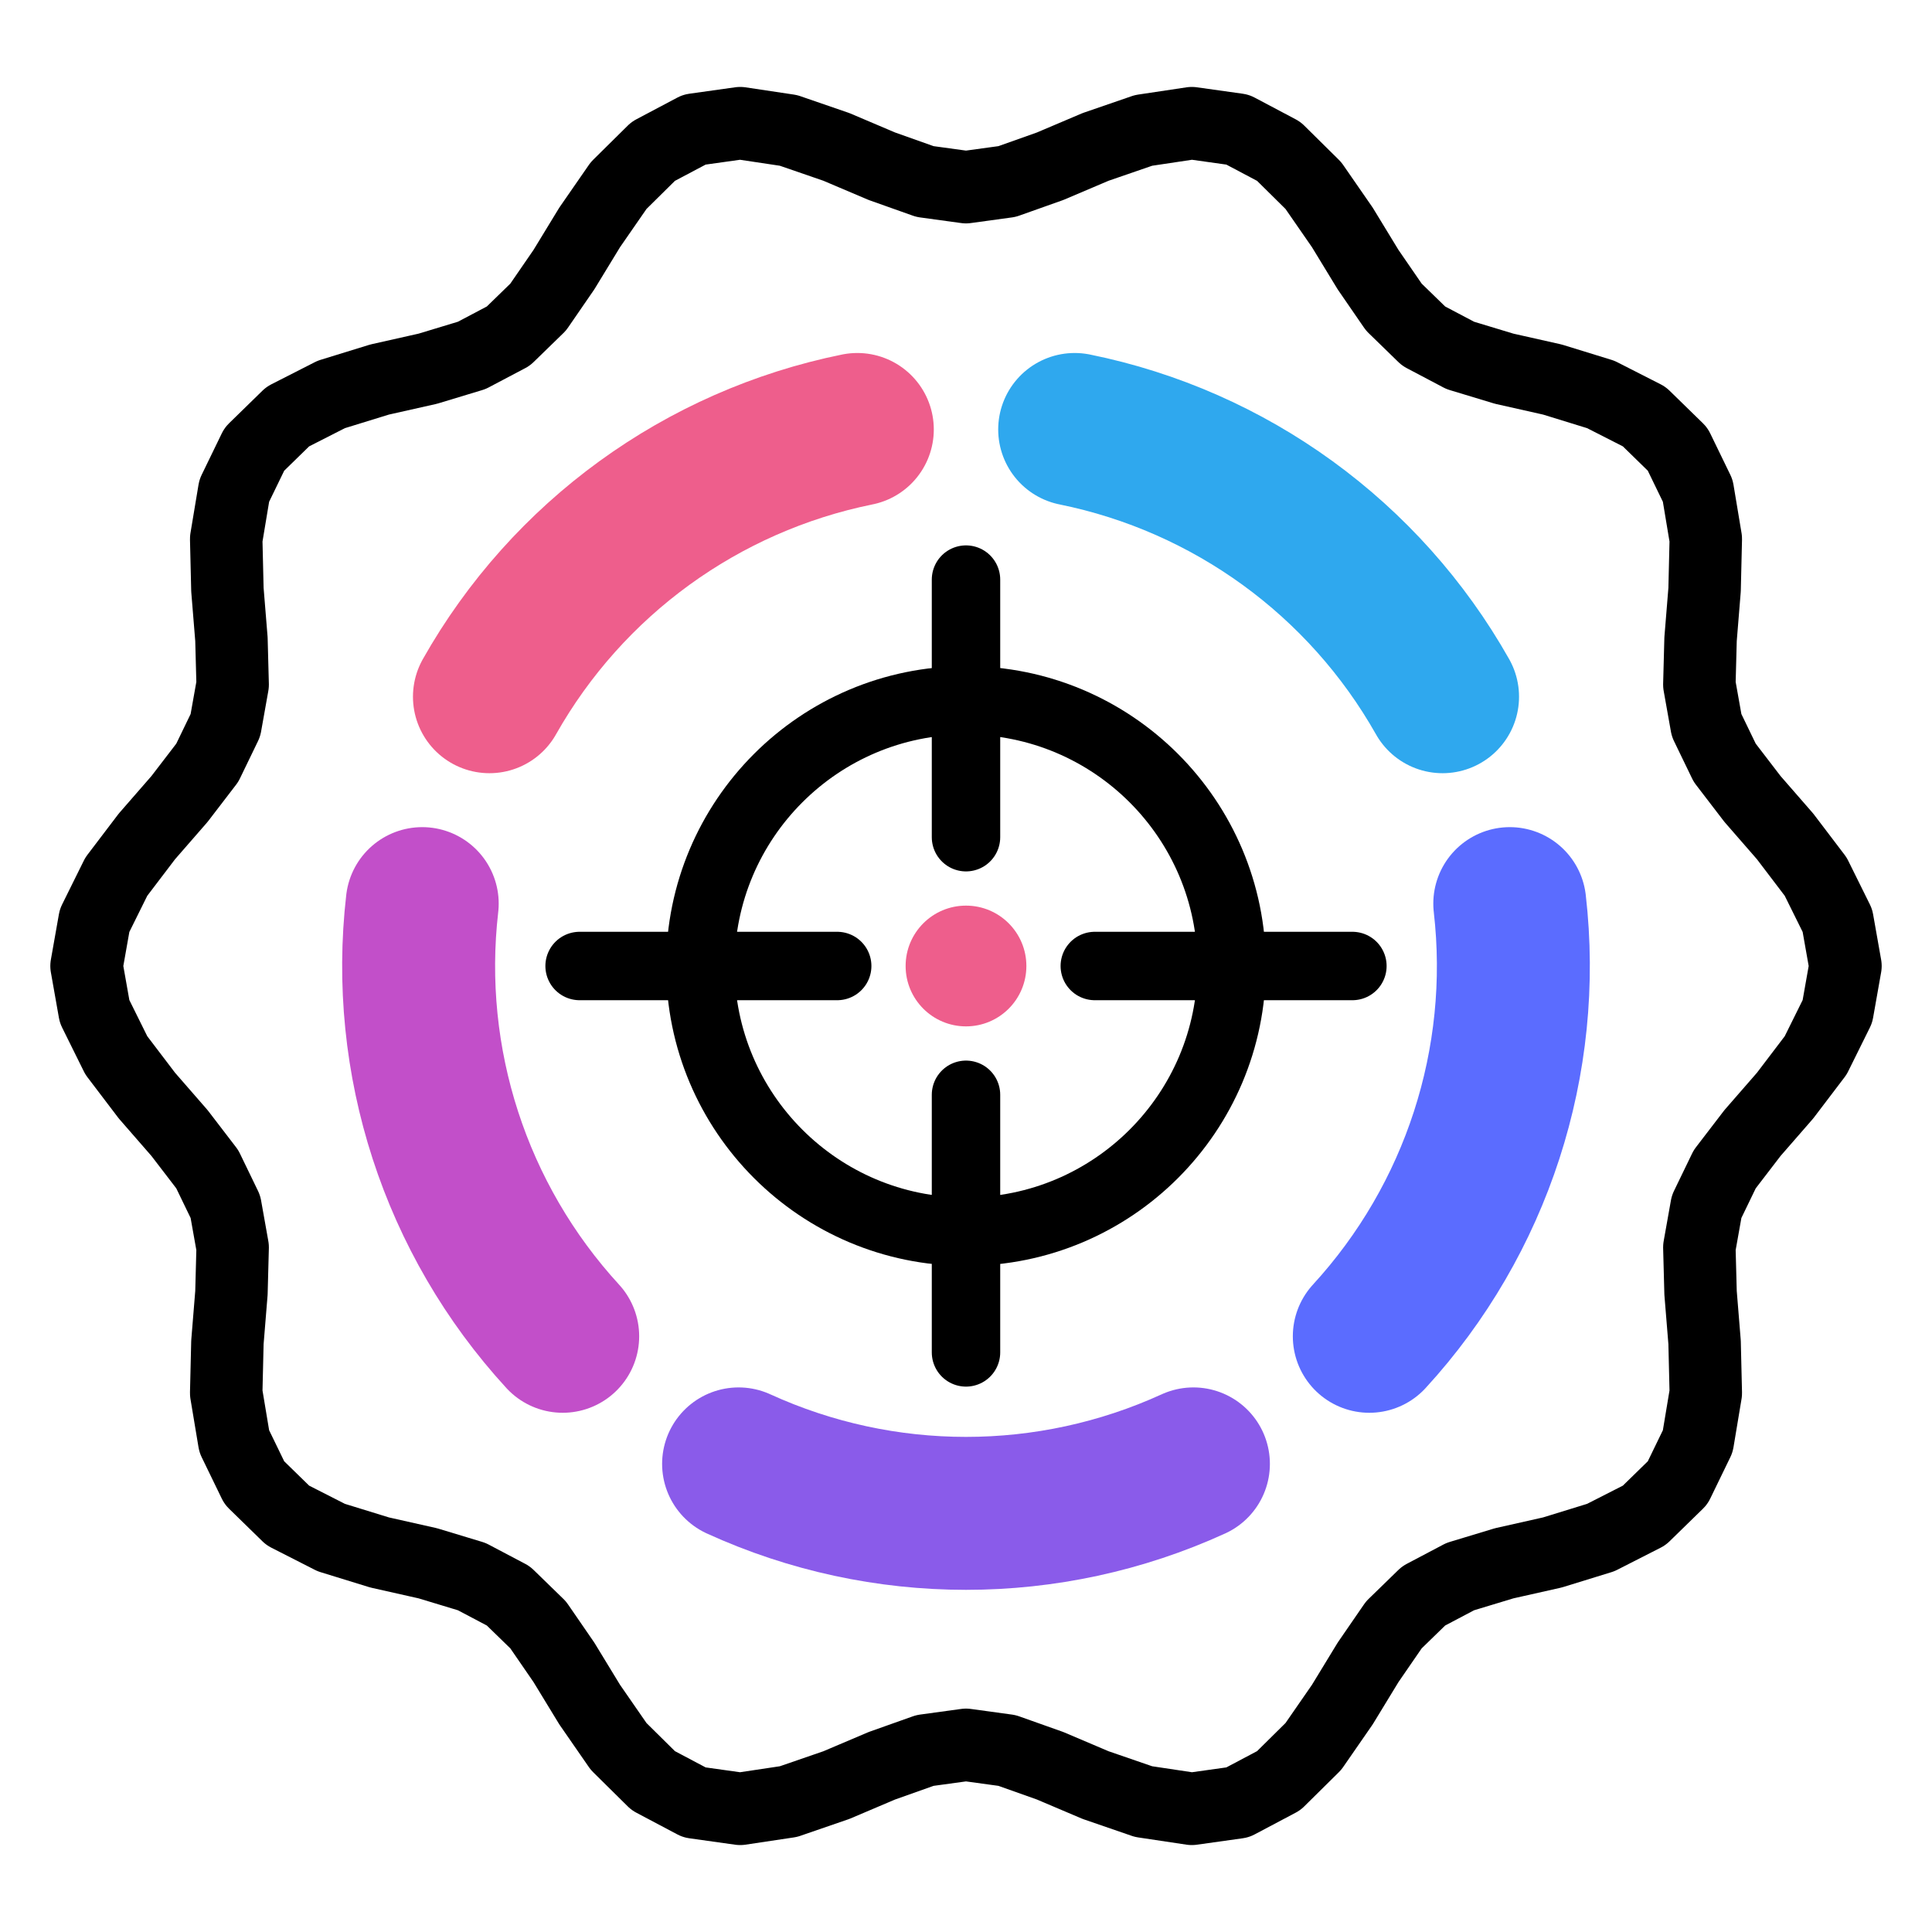
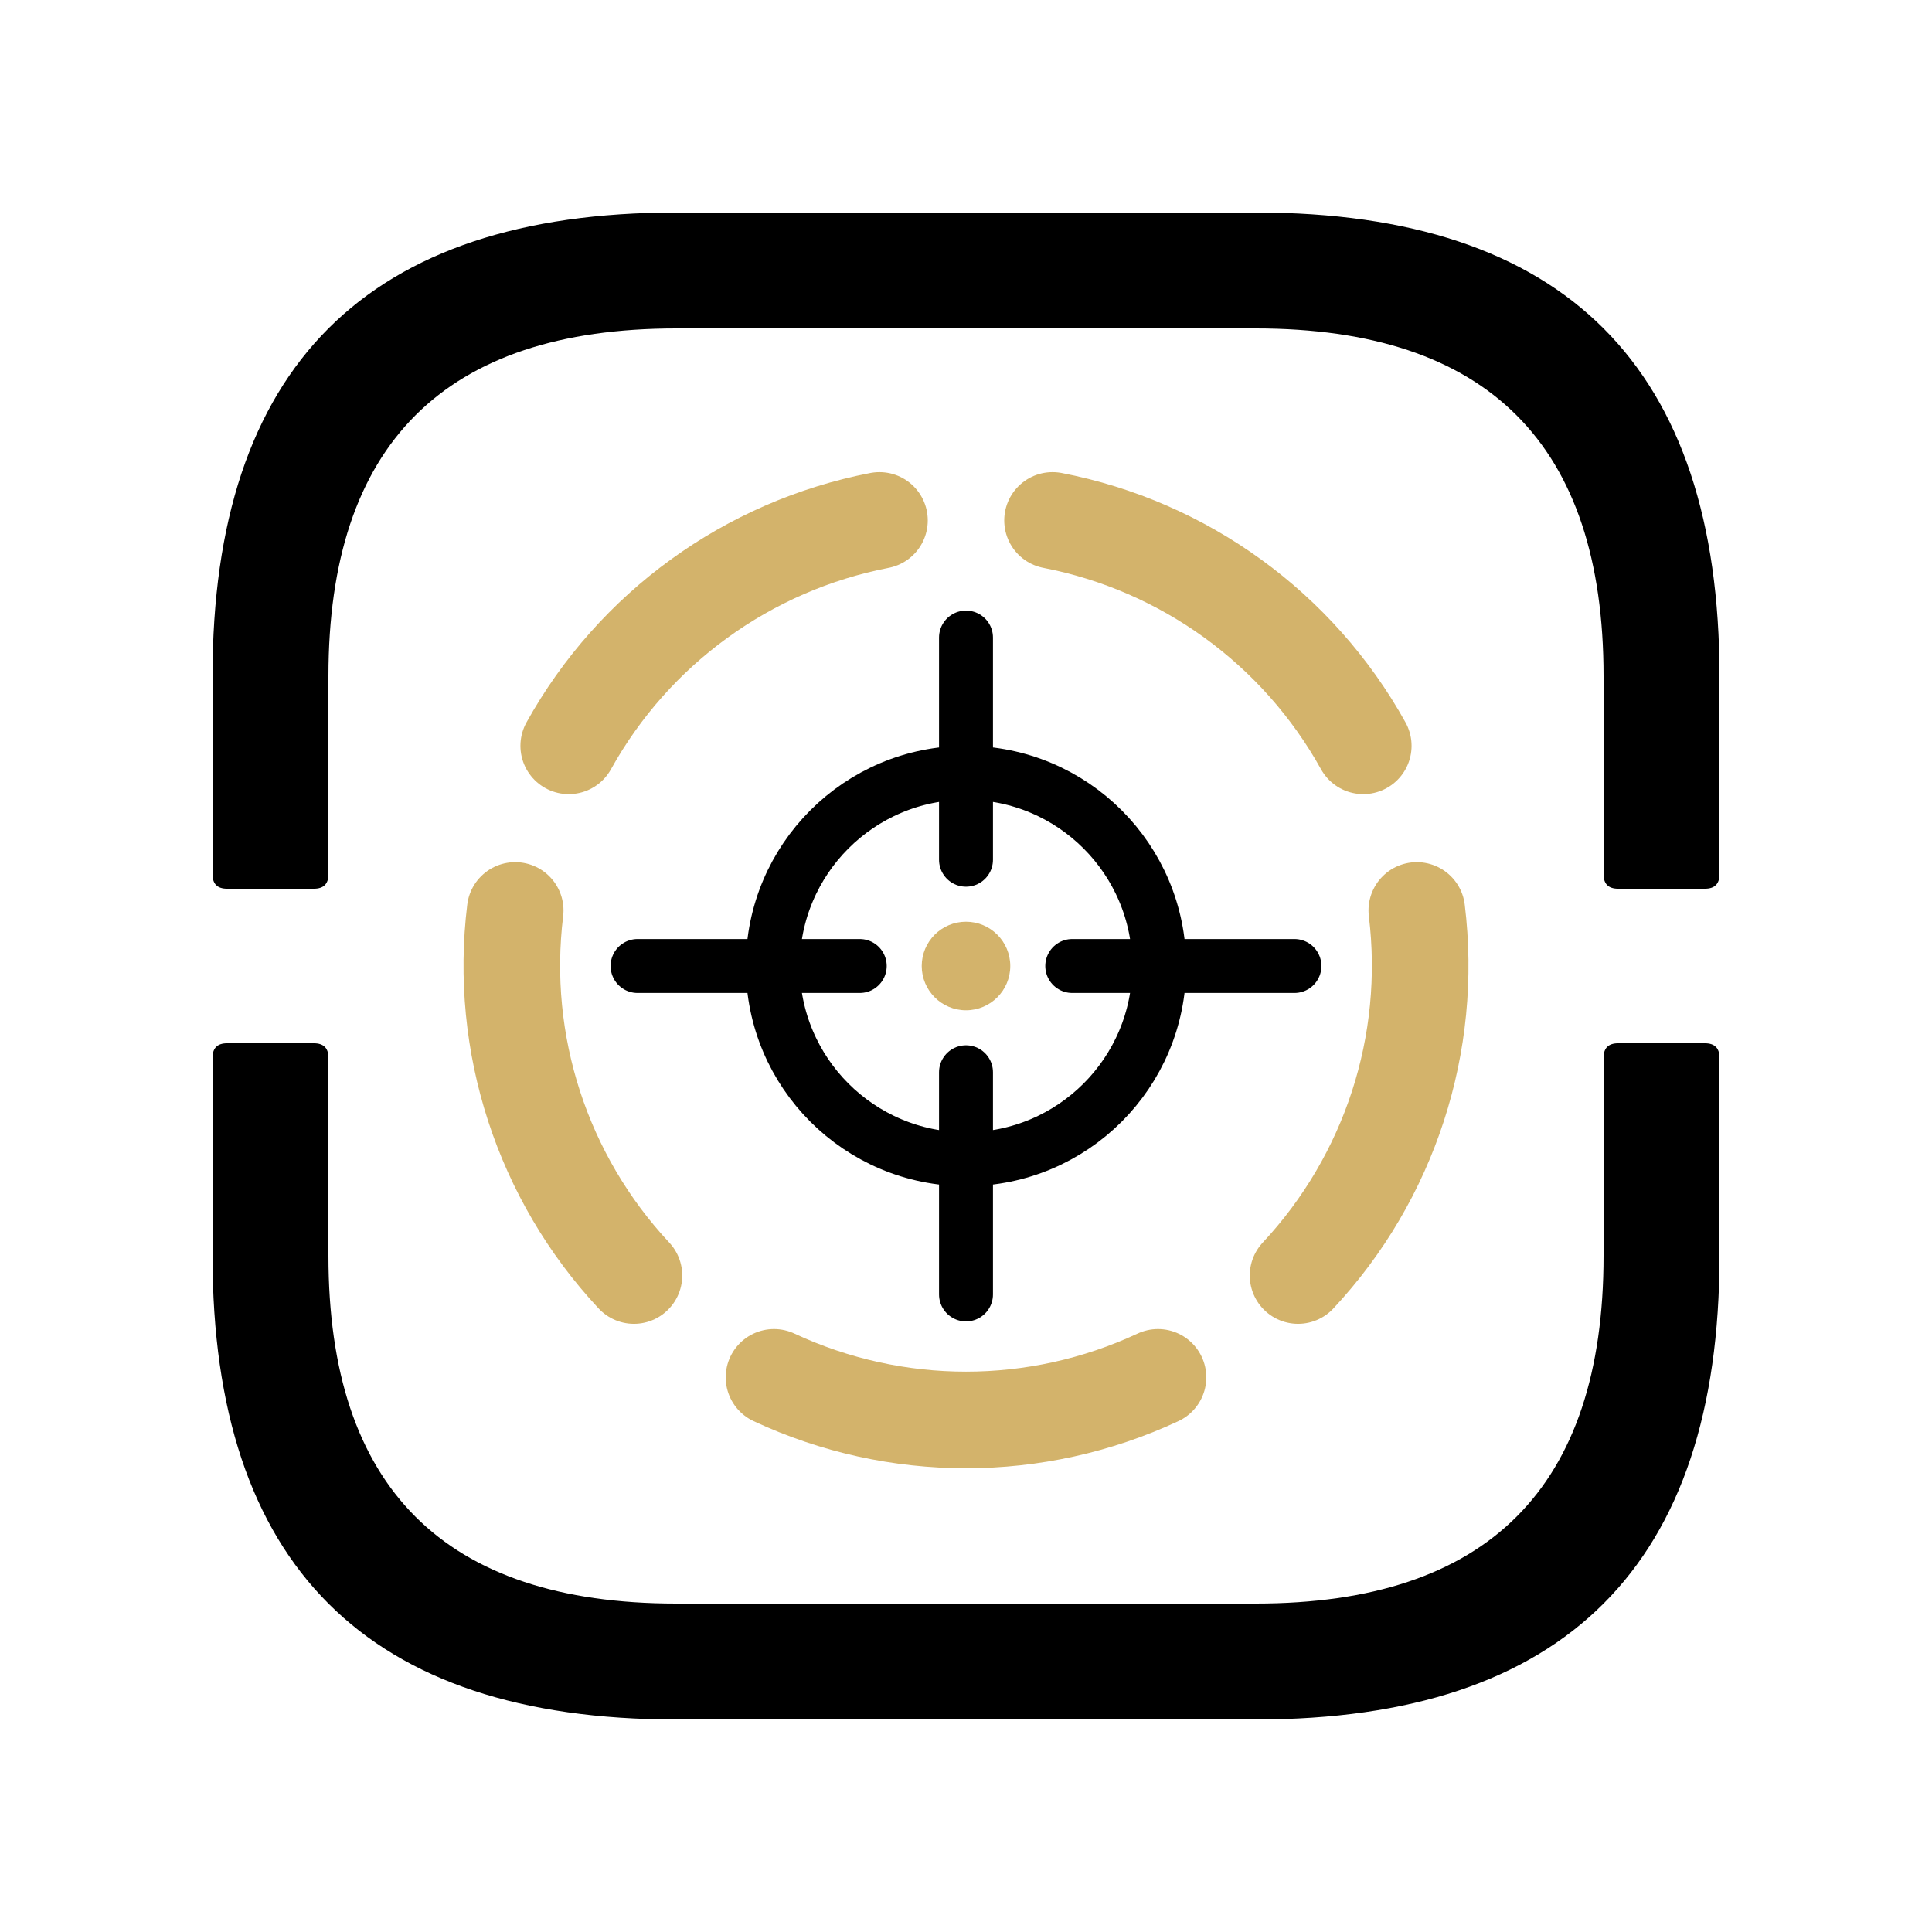
<svg xmlns="http://www.w3.org/2000/svg" viewBox="0 0 48 48" fill="none" role="img" aria-label="Gun License NYC">
-   <path class="edge" d="M45.85 24.00 L45.65 25.13 L45.11 26.22 L44.35 27.22 L43.54 28.15 L42.85 29.05 L42.40 29.98 L42.22 30.99 L42.25 32.12 L42.35 33.35 L42.38 34.61 L42.18 35.81 L41.68 36.84 L40.85 37.65 L39.77 38.20 L38.57 38.57 L37.37 38.84 L36.28 39.17 L35.37 39.65 L34.63 40.37 L33.99 41.30 L33.35 42.35 L32.63 43.39 L31.77 44.24 L30.75 44.78 L29.61 44.94 L28.41 44.76 L27.22 44.35 L26.09 43.87 L25.02 43.49 L24.00 43.35 L22.98 43.49 L21.91 43.87 L20.78 44.35 L19.59 44.76 L18.39 44.94 L17.25 44.78 L16.23 44.24 L15.37 43.39 L14.65 42.35 L14.01 41.30 L13.37 40.37 L12.63 39.65 L11.72 39.17 L10.63 38.84 L9.43 38.57 L8.23 38.20 L7.15 37.65 L6.32 36.84 L5.82 35.81 L5.62 34.61 L5.65 33.35 L5.75 32.12 L5.78 30.99 L5.60 29.98 L5.15 29.05 L4.46 28.15 L3.65 27.22 L2.89 26.22 L2.35 25.13 L2.15 24.00 L2.35 22.87 L2.89 21.78 L3.65 20.78 L4.46 19.85 L5.15 18.95 L5.60 18.02 L5.78 17.01 L5.75 15.88 L5.65 14.65 L5.62 13.39 L5.82 12.19 L6.32 11.16 L7.15 10.35 L8.23 9.80 L9.43 9.43 L10.63 9.16 L11.72 8.83 L12.63 8.35 L13.37 7.63 L14.01 6.70 L14.65 5.65 L15.37 4.61 L16.23 3.76 L17.25 3.22 L18.39 3.06 L19.59 3.24 L20.78 3.65 L21.91 4.13 L22.98 4.51 L24.00 4.65 L25.02 4.51 L26.09 4.13 L27.22 3.65 L28.41 3.24 L29.61 3.06 L30.75 3.22 L31.77 3.76 L32.63 4.61 L33.35 5.65 L33.99 6.70 L34.63 7.63 L35.37 8.35 L36.28 8.83 L37.37 9.16 L38.57 9.43 L39.77 9.80 L40.85 10.35 L41.68 11.16 L42.18 12.19 L42.38 13.39 L42.35 14.65 L42.25 15.88 L42.22 17.01 L42.40 18.02 L42.85 18.95 L43.54 19.85 L44.35 20.78 L45.11 21.78 L45.65 22.87 Z" stroke="currentColor" stroke-width="1.8" stroke-linejoin="round" />
-   <path class="arc arc1" d="M26.70 10.67 A13.6 13.6 0 0 1 35.84 17.31" fill="none" stroke="#2FA8EE" stroke-width="3.8" stroke-linecap="round" />
-   <path class="arc arc2" d="M37.51 22.45 A13.6 13.6 0 0 1 34.02 33.20" fill="none" stroke="#5B6CFF" stroke-width="3.8" stroke-linecap="round" />
-   <path class="arc arc3" d="M29.65 36.37 A13.6 13.6 0 0 1 18.35 36.37" fill="none" stroke="#8A5BEA" stroke-width="3.8" stroke-linecap="round" />
-   <path class="arc arc4" d="M13.98 33.20 A13.6 13.6 0 0 1 10.49 22.45" fill="none" stroke="#C24FC9" stroke-width="3.8" stroke-linecap="round" />
-   <path class="arc arc5" d="M12.16 17.31 A13.6 13.6 0 0 1 21.30 10.67" fill="none" stroke="#EE5E8C" stroke-width="3.8" stroke-linecap="round" />
+   <g class="edge" fill="currentColor">
+     <path d="M 5.64,25.92 L 7.8,25.92 Q 8.16,25.92 8.16,26.28 L 8.16,31.2 Q 8.16,39.84 16.8,39.84 L 31.2,39.84 Q 39.84,39.84 39.84,31.2 L 39.84,26.28 Q 39.84,25.92 40.2,25.92 L 42.36,25.92 Q 42.72,25.92 42.72,26.28 L 42.72,31.2 Q 42.72,42.72 31.2,42.72 L 16.8,42.72 Q 5.28,42.72 5.28,31.2 L 5.28,26.28 Q 5.28,25.92 5.64,25.92Z" />
+     <path d="M 5.64,22.08 L 7.8,22.08 Q 8.16,22.08 8.16,21.72 L 8.16,16.8 Q 8.16,8.16 16.8,8.16 L 31.2,8.16 Q 39.84,8.16 39.84,16.8 L 39.84,21.72 Q 39.84,22.08 40.2,22.08 L 42.36,22.08 Q 42.72,22.08 42.72,21.72 L 42.72,16.8 Q 42.72,5.28 31.2,5.28 L 16.8,5.28 Q 5.28,5.28 5.28,16.8 L 5.28,21.72 Q 5.28,22.08 5.64,22.08Z" />
+   </g>
+   <g class="arcs">
+     <path class="arc arc1" d="M26.15 12.93 A11.28 11.28 0 0 1 33.87 18.53" fill="none" stroke="#D3B36B" stroke-width="2.4" stroke-linecap="round" />
+     <path class="arc arc2" d="M35.2 22.62 A11.28 11.28 0 0 1 32.25 31.69" fill="none" stroke="#D3B36B" stroke-width="2.4" stroke-linecap="round" />
+     <path class="arc arc3" d="M28.77 34.22 A11.28 11.28 0 0 1 19.23 34.22" fill="none" stroke="#D3B36B" stroke-width="2.4" stroke-linecap="round" />
+     <path class="arc arc4" d="M15.75 31.69 A11.28 11.28 0 0 1 12.8 22.62" fill="none" stroke="#D3B36B" stroke-width="2.4" stroke-linecap="round" />
+     <path class="arc arc5" d="M14.13 18.53 A11.28 11.28 0 0 1 21.85 12.93" fill="none" stroke="#D3B36B" stroke-width="2.4" stroke-linecap="round" />
+   </g>
  <g class="sight">
-     <circle cx="24" cy="24" r="6.6" stroke="currentColor" stroke-width="1.7" />
+     <circle cx="24" cy="24" r="4.8" stroke="currentColor" stroke-width="1.34" />
    <g class="ticks">
-       <line x1="27.2" y1="24" x2="33.6" y2="24" stroke="currentColor" stroke-width="1.7" stroke-linecap="round" />
-       <line x1="24" y1="27.2" x2="24" y2="33.6" stroke="currentColor" stroke-width="1.7" stroke-linecap="round" />
-       <line x1="20.8" y1="24" x2="14.4" y2="24" stroke="currentColor" stroke-width="1.7" stroke-linecap="round" />
-       <line x1="24" y1="20.8" x2="24" y2="14.4" stroke="currentColor" stroke-width="1.7" stroke-linecap="round" />
+       <line x1="24" y1="15.84" x2="24" y2="21.36" stroke="currentColor" stroke-width="1.34" stroke-linecap="round" />
+       <line x1="32.16" y1="24" x2="26.64" y2="24" stroke="currentColor" stroke-width="1.34" stroke-linecap="round" />
+       <line x1="24" y1="32.16" x2="24" y2="26.64" stroke="currentColor" stroke-width="1.34" stroke-linecap="round" />
+       <line x1="15.84" y1="24" x2="21.36" y2="24" stroke="currentColor" stroke-width="1.34" stroke-linecap="round" />
    </g>
-     <circle class="dot" cx="24" cy="24" r="1.5" fill="#EE5E8C" />
+     <circle class="dot" cx="24" cy="24" r="1.1" fill="#D3B36B" />
  </g>
</svg>
